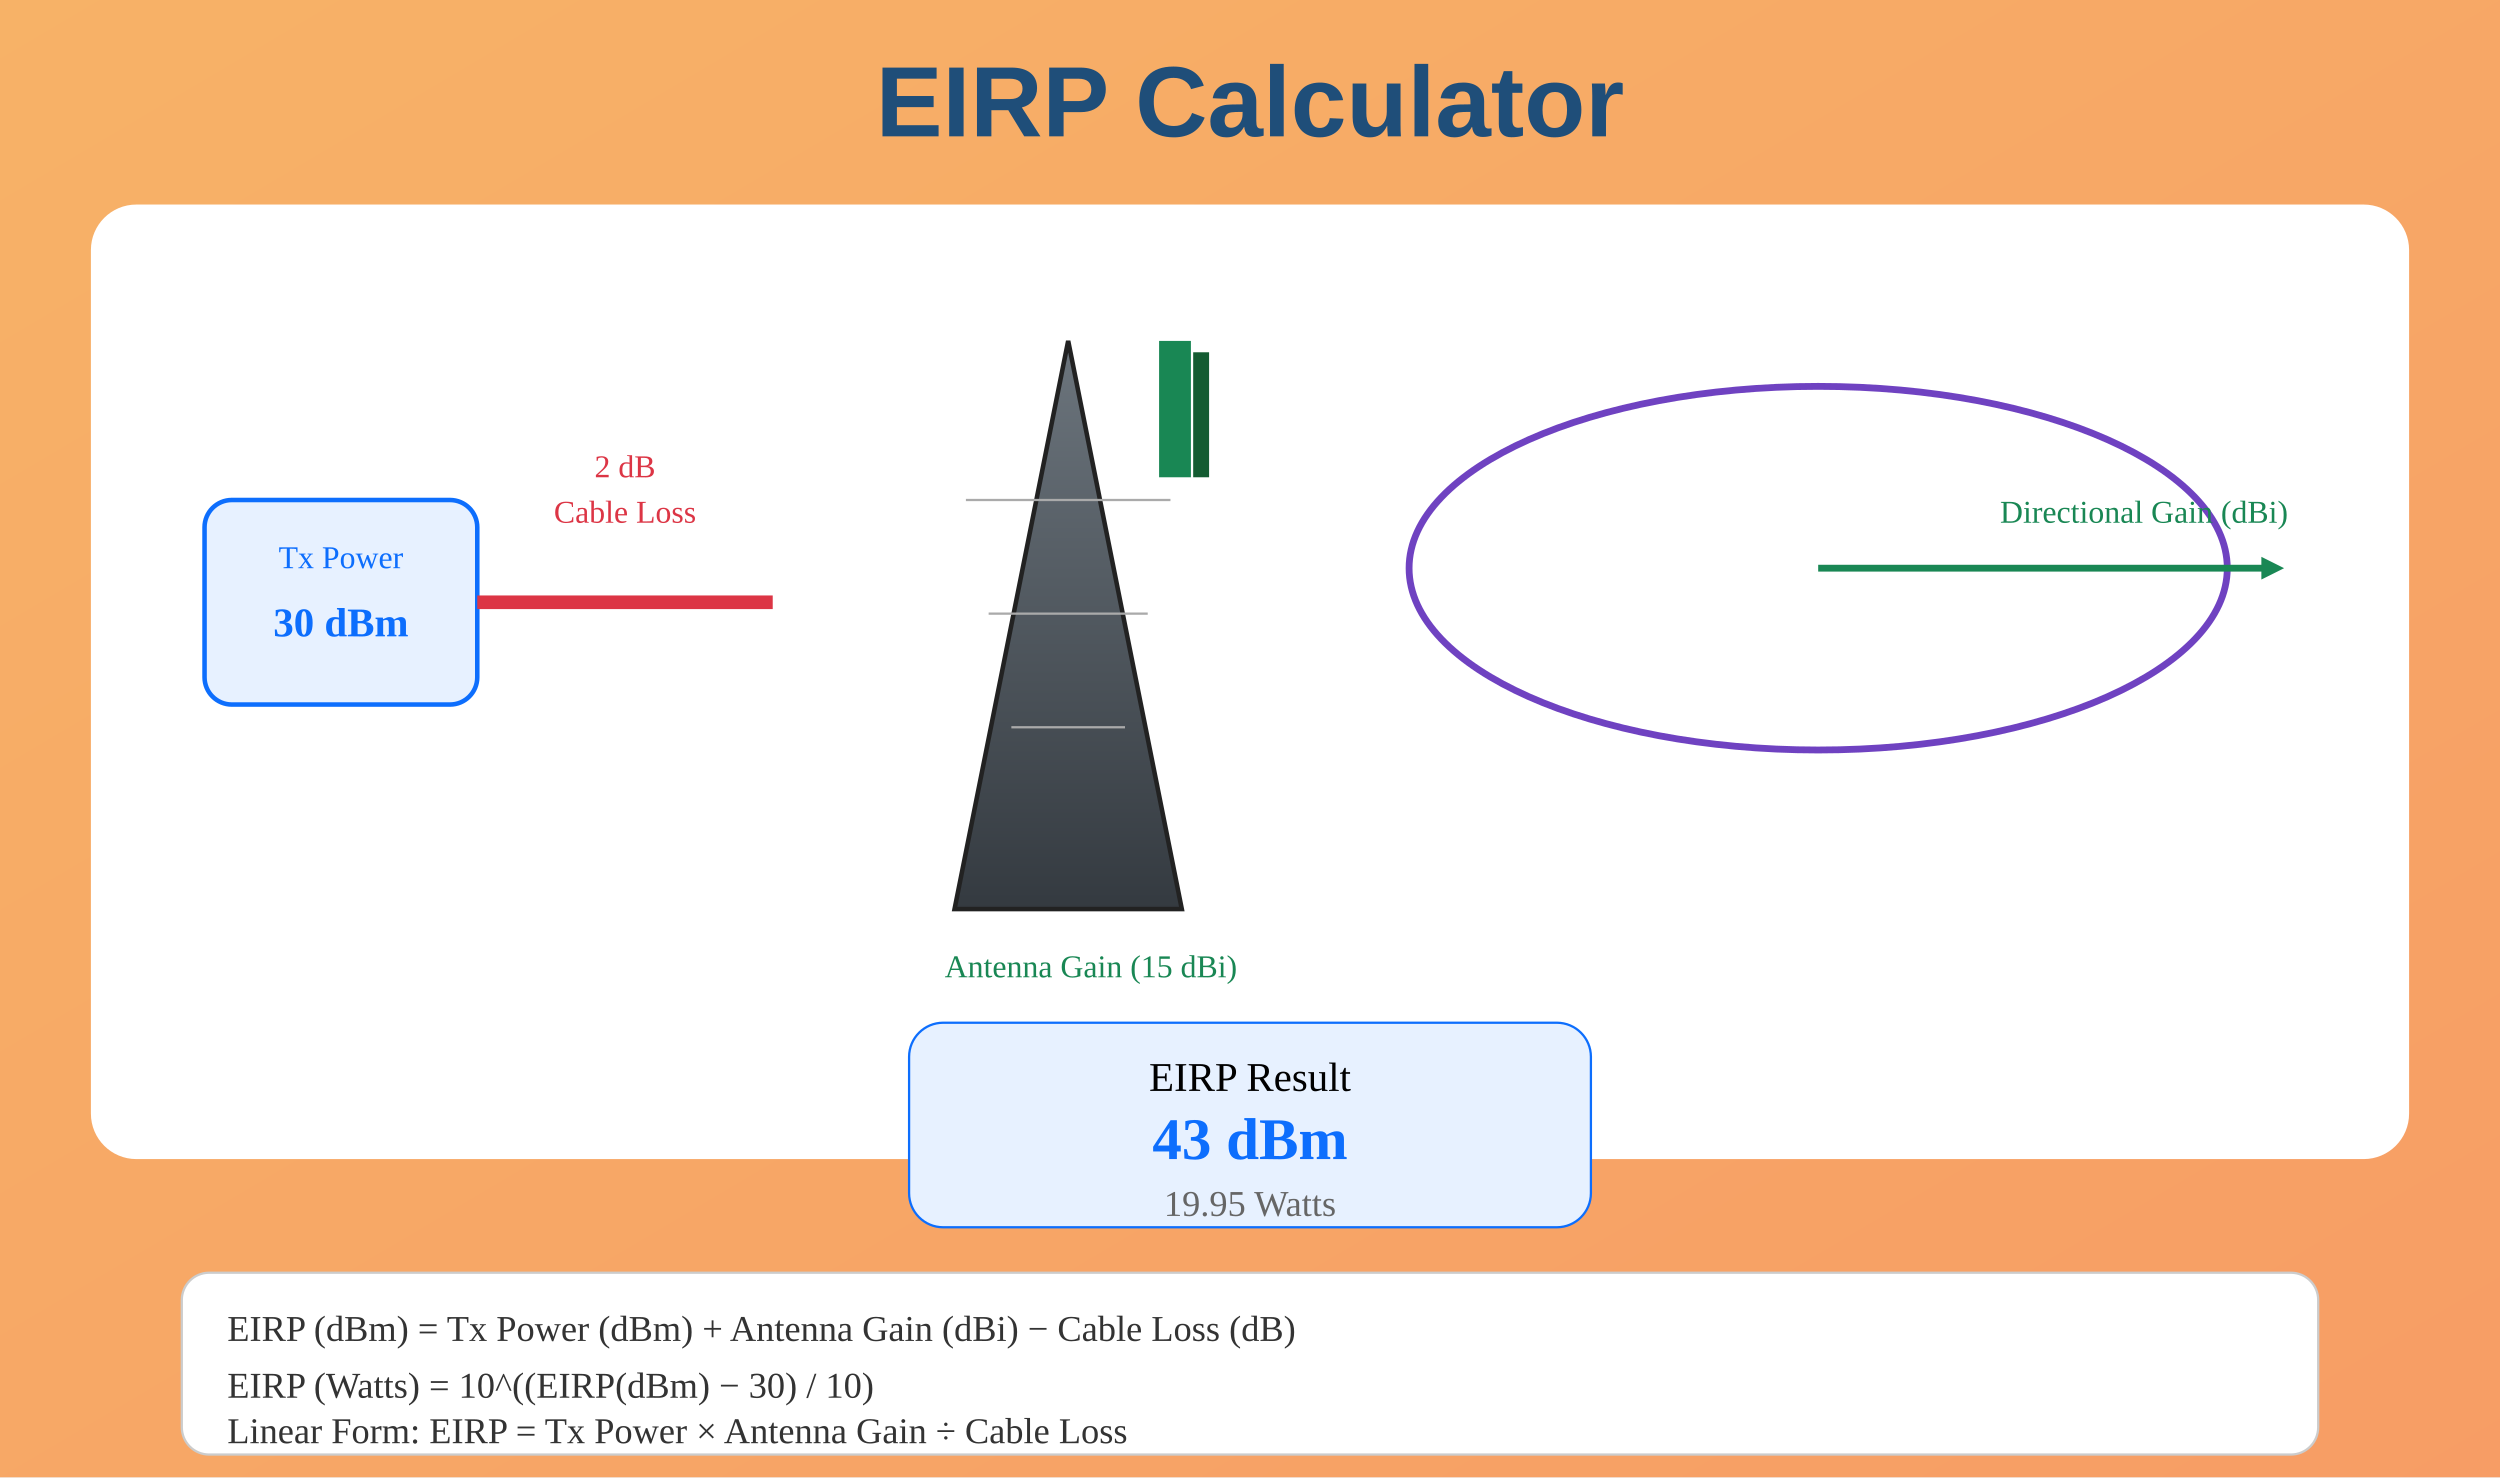
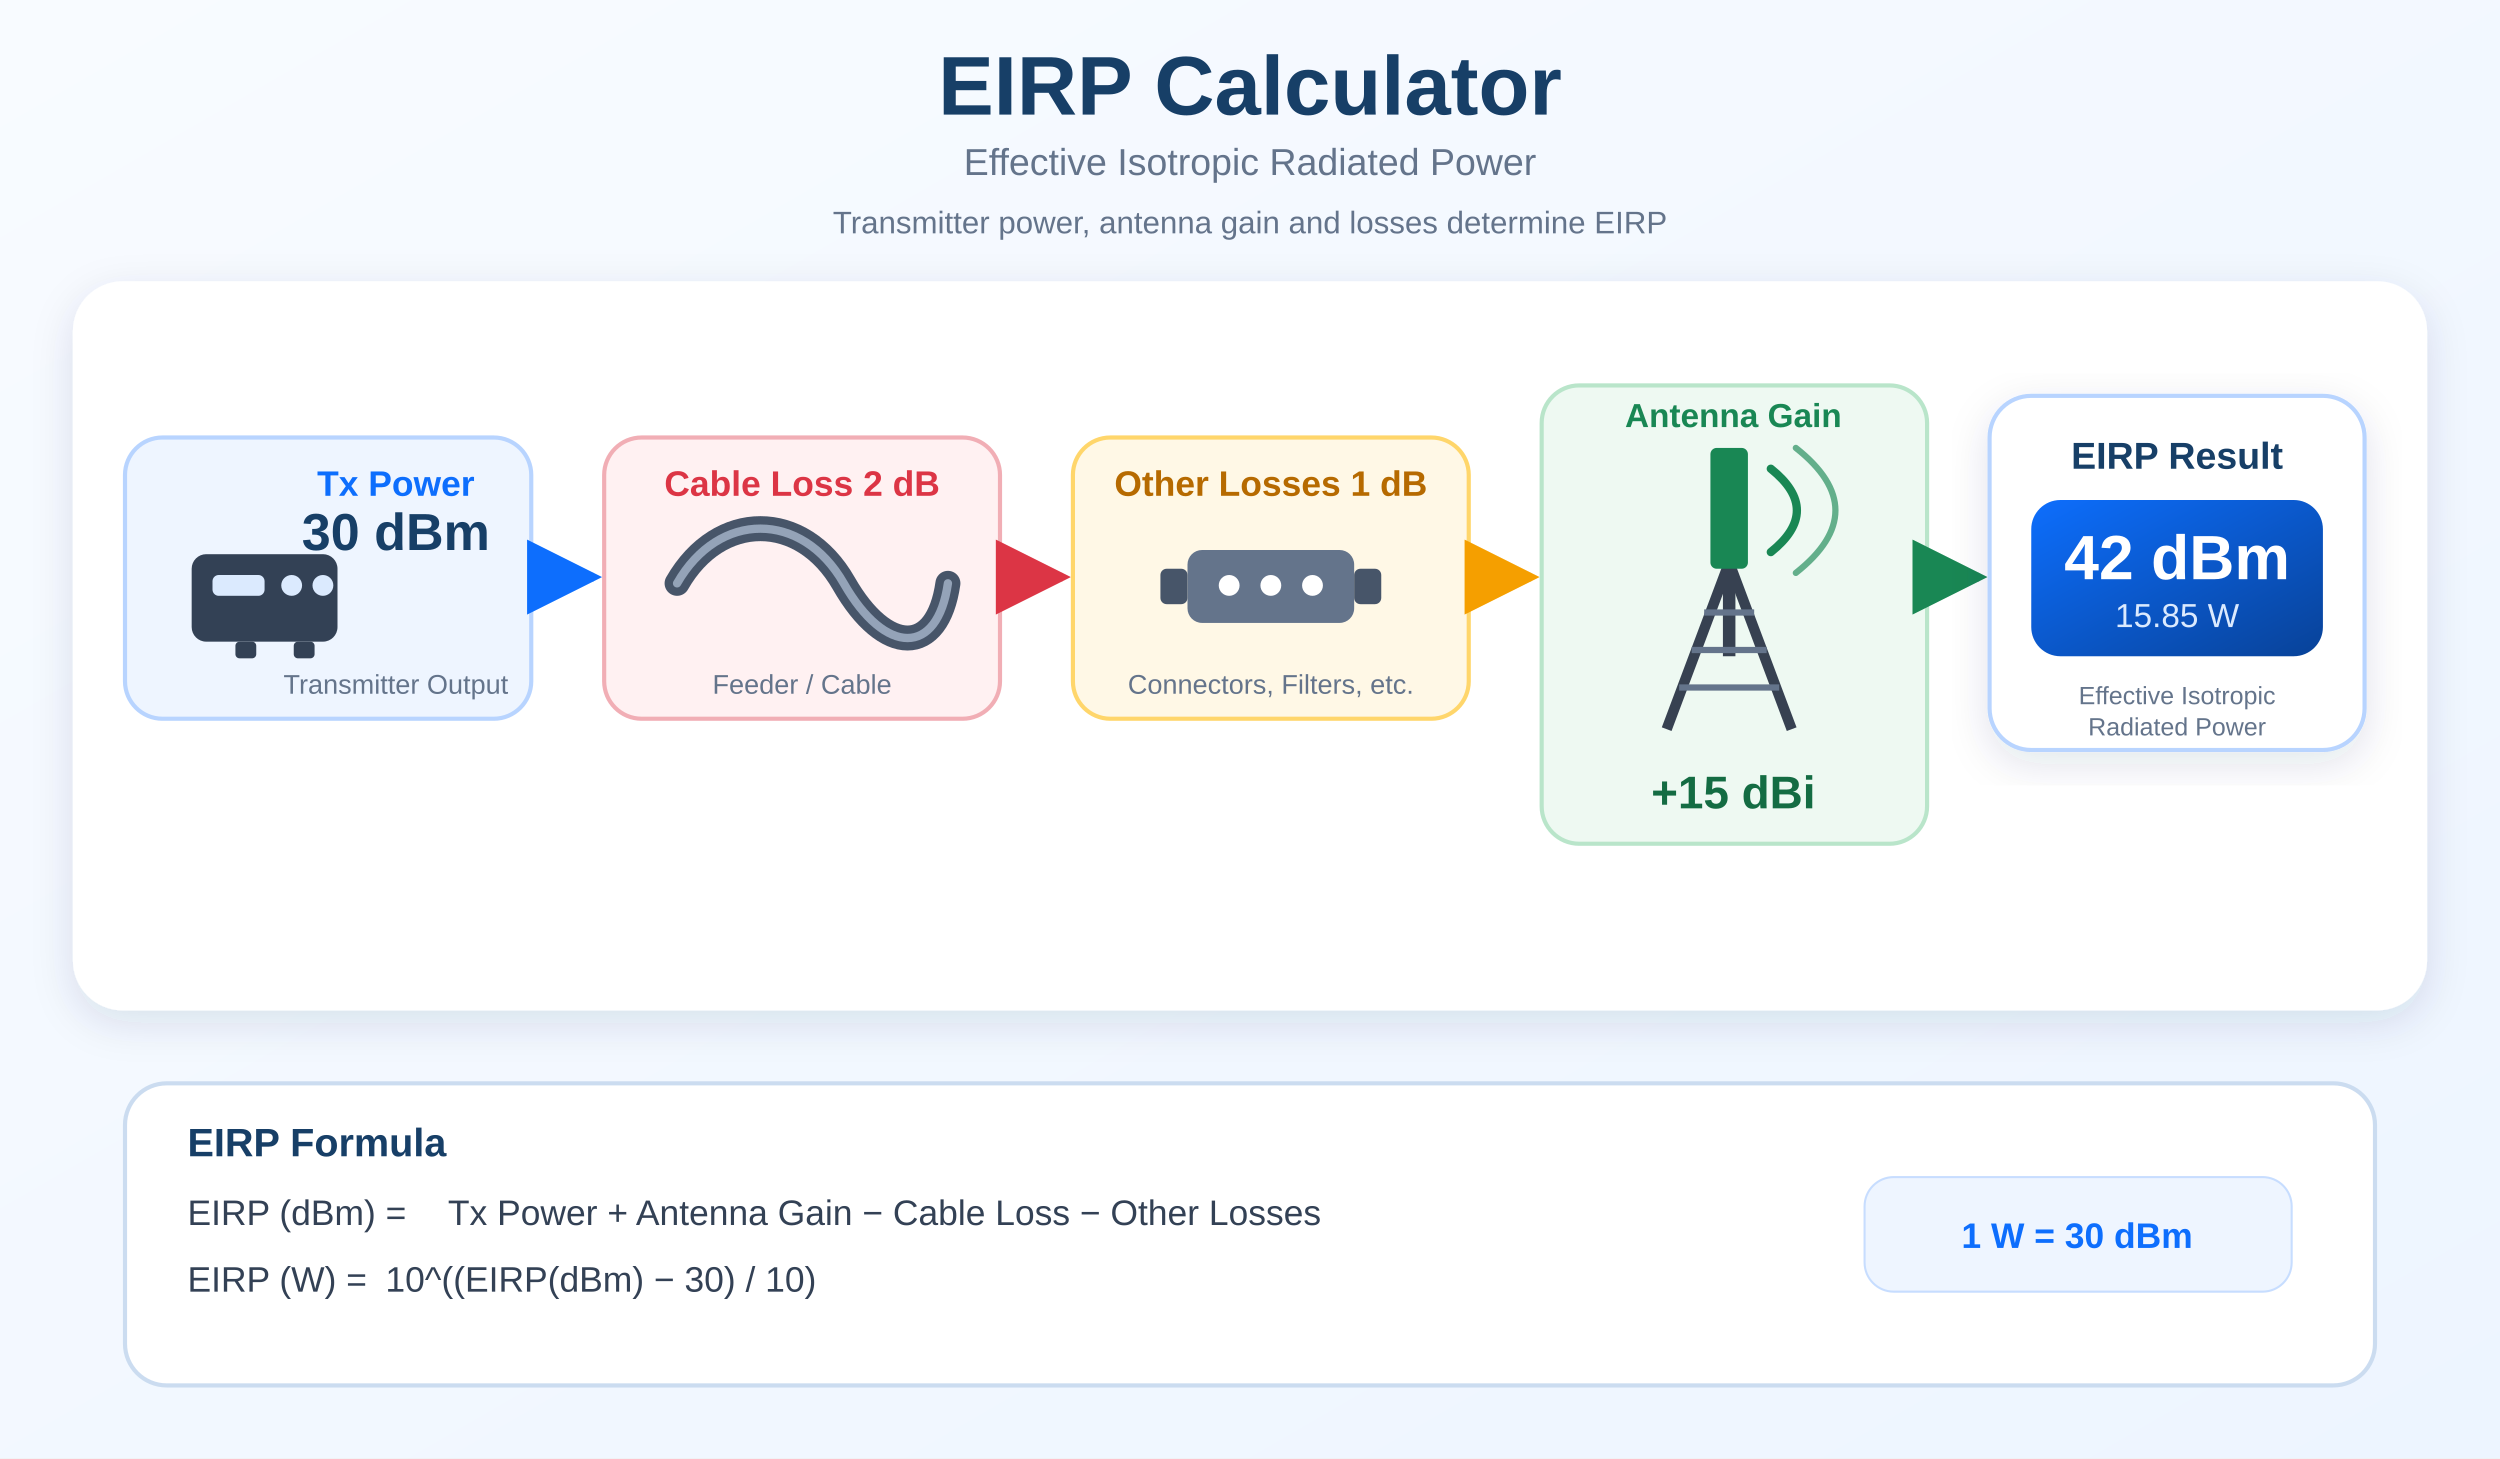
- <svg xmlns="http://www.w3.org/2000/svg" width="100%" height="100%" viewBox="0 0 1100 650">
+ <svg xmlns="http://www.w3.org/2000/svg" width="100%" height="100%" viewBox="0 0 1200 700" role="img" aria-labelledby="eirpTitle eirpDesc">
  <defs>
    <linearGradient id="bg" x1="0" y1="0" x2="1" y2="1">
-       <stop offset="0%" stop-color="#f7b267" />
-       <stop offset="100%" stop-color="#f79d65" />
+       <stop offset="0%" stop-color="#f8fbff" />
+       <stop offset="100%" stop-color="#edf5ff" />
    </linearGradient>
-     <linearGradient id="towerGrad" x1="0" y1="0" x2="0" y2="1">
-       <stop offset="0%" stop-color="#6c757d" />
-       <stop offset="100%" stop-color="#343a40" />
+     <linearGradient id="result" x1="0" y1="0" x2="1" y2="1">
+       <stop offset="0%" stop-color="#0d6efd" />
+       <stop offset="100%" stop-color="#084298" />
    </linearGradient>
+     <filter id="shadow">
+       <feDropShadow dx="0" dy="6" stdDeviation="10" flood-color="#1e3a5f" flood-opacity=".12" />
+     </filter>
+     <marker id="arrowBlue" markerWidth="9" markerHeight="9" refX="8" refY="4.5" orient="auto">
+       <path d="M0,0 L9,4.5 L0,9 Z" fill="#0d6efd" />
+     </marker>
+     <marker id="arrowRed" markerWidth="9" markerHeight="9" refX="8" refY="4.5" orient="auto">
+       <path d="M0,0 L9,4.5 L0,9 Z" fill="#dc3545" />
+     </marker>
+     <marker id="arrowOrange" markerWidth="9" markerHeight="9" refX="8" refY="4.5" orient="auto">
+       <path d="M0,0 L9,4.5 L0,9 Z" fill="#f59f00" />
+     </marker>
+     <marker id="arrowGreen" markerWidth="9" markerHeight="9" refX="8" refY="4.5" orient="auto">
+       <path d="M0,0 L9,4.5 L0,9 Z" fill="#198754" />
+     </marker>
  </defs>
-   <rect width="1100" height="650" fill="url(#bg)" />
-   <text x="50%" y="60" text-anchor="middle" font-size="44" font-weight="700" fill="#1f4e79" font-family="Arial">
+   <rect width="1200" height="700" fill="url(#bg)" />
+   <text x="600" y="55" text-anchor="middle" font-family="Arial, Helvetica, sans-serif" font-size="40" font-weight="700" fill="#173f67">
    EIRP Calculator
  </text>
-   <rect x="40" y="90" width="1020" height="420" rx="20" fill="#ffffff" />
-   <rect x="90" y="220" width="120" height="90" rx="12" fill="#e7f1ff" stroke="#0d6efd" stroke-width="2" />
-   <text x="150" y="250" text-anchor="middle" font-size="14" fill="#0d6efd">Tx Power</text>
-   <text x="150" y="280" text-anchor="middle" font-size="18" font-weight="700" fill="#0d6efd">30 dBm</text>
-   <line x1="210" y1="265" x2="340" y2="265" stroke="#dc3545" stroke-width="6" />
-   <text x="275" y="230" text-anchor="middle" font-size="14" fill="#dc3545">Cable Loss</text>
-   <text x="275" y="210" text-anchor="middle" font-size="14" fill="#dc3545">2 dB</text>
-   <polygon points="420,400 470,150 520,400" fill="url(#towerGrad)" stroke="#222" stroke-width="2" />
-   <line x1="445" y1="320" x2="495" y2="320" stroke="#aaa" />
-   <line x1="435" y1="270" x2="505" y2="270" stroke="#aaa" />
-   <line x1="425" y1="220" x2="515" y2="220" stroke="#aaa" />
-   <rect x="510" y="150" width="14" height="60" fill="#198754" />
-   <rect x="525" y="155" width="7" height="55" fill="#145c32" />
-   <text x="480" y="430" text-anchor="middle" font-size="14" fill="#198754">
-     Antenna Gain (15 dBi)
+   <text x="600" y="84" text-anchor="middle" font-family="Arial, Helvetica, sans-serif" font-size="18" fill="#64748b">
+     Effective Isotropic Radiated Power
  </text>
-   <ellipse cx="800" cy="250" rx="180" ry="80" fill="none" stroke="#6f42c1" stroke-width="3" />
-   <line x1="800" y1="250" x2="1000" y2="250" stroke="#198754" stroke-width="3" />
-   <polygon points="1005,250 995,245 995,255" fill="#198754" />
-   <text x="880" y="230" font-size="14" fill="#198754">
-     Directional Gain (dBi)
+   <text x="600" y="112" text-anchor="middle" font-family="Arial, Helvetica, sans-serif" font-size="15" fill="#64748b">
+     Transmitter power, antenna gain and losses determine EIRP
  </text>
-   <rect x="400" y="450" width="300" height="90" rx="15" fill="#e7f1ff" stroke="#0d6efd" />
-   <text x="550" y="480" text-anchor="middle" font-size="18">EIRP Result</text>
-   <text x="550" y="510" text-anchor="middle" font-size="26" font-weight="700" fill="#0d6efd">
-     43 dBm
+   <rect x="35" y="135" width="1130" height="350" rx="24" fill="#ffffff" filter="url(#shadow)" />
+   <rect x="60" y="210" width="195" height="135" rx="18" fill="#eef5ff" stroke="#b8d4ff" stroke-width="2" />
+   <rect x="92" y="266" width="70" height="42" rx="7" fill="#334155" />
+   <rect x="102" y="276" width="25" height="10" rx="3" fill="#dbeafe" />
+   <circle cx="140" cy="281" r="5" fill="#dbeafe" />
+   <circle cx="155" cy="281" r="5" fill="#dbeafe" />
+   <rect x="113" y="308" width="10" height="8" rx="2" fill="#334155" />
+   <rect x="141" y="308" width="10" height="8" rx="2" fill="#334155" />
+   <text x="190" y="238" text-anchor="middle" font-family="Arial, Helvetica, sans-serif" font-size="17" font-weight="700" fill="#0d6efd">
+     Tx Power
  </text>
-   <text x="550" y="535" text-anchor="middle" font-size="16" fill="#666">
-     19.95 Watts
+   <text x="190" y="264" text-anchor="middle" font-family="Arial, Helvetica, sans-serif" font-size="25" font-weight="700" fill="#173f67">
+     30 dBm
  </text>
-   <rect x="80" y="560" width="940" height="80" rx="12" fill="#ffffff" stroke="#ccc" />
-   <text x="100" y="590" font-size="16" fill="#333">
-     EIRP (dBm) = Tx Power (dBm) + Antenna Gain (dBi) − Cable Loss (dB)
+   <text x="190" y="333" text-anchor="middle" font-family="Arial, Helvetica, sans-serif" font-size="13" fill="#64748b">
+     Transmitter Output
  </text>
-   <text x="100" y="615" font-size="16" fill="#333">
-     EIRP (Watts) = 10^((EIRP(dBm) − 30) / 10)
+   <line x1="255" y1="277" x2="285" y2="277" stroke="#0d6efd" stroke-width="4" marker-end="url(#arrowBlue)" />
+   <rect x="290" y="210" width="190" height="135" rx="18" fill="#fff1f2" stroke="#f1aeb5" stroke-width="2" />
+   <path d="M325 280            C345 245 385 245 405 280            C425 315 450 315 455 280" fill="none" stroke="#475569" stroke-width="12" stroke-linecap="round" />
+   <path d="M325 280            C345 245 385 245 405 280            C425 315 450 315 455 280" fill="none" stroke="#94a3b8" stroke-width="4" stroke-linecap="round" />
+   <text x="385" y="238" text-anchor="middle" font-family="Arial, Helvetica, sans-serif" font-size="17" font-weight="700" fill="#dc3545">
+     Cable Loss 2 dB
  </text>
-   <text x="100" y="635" font-size="16" fill="#333">
-     Linear Form: EIRP = Tx Power × Antenna Gain ÷ Cable Loss
+   <text x="385" y="333" text-anchor="middle" font-family="Arial, Helvetica, sans-serif" font-size="13" fill="#64748b">
+     Feeder / Cable
+   </text>
+   <line x1="480" y1="277" x2="510" y2="277" stroke="#dc3545" stroke-width="4" marker-end="url(#arrowRed)" />
+   <rect x="515" y="210" width="190" height="135" rx="18" fill="#fff8e6" stroke="#ffd66b" stroke-width="2" />
+   <rect x="570" y="264" width="80" height="35" rx="7" fill="#64748b" />
+   <rect x="557" y="273" width="13" height="17" rx="3" fill="#475569" />
+   <rect x="650" y="273" width="13" height="17" rx="3" fill="#475569" />
+   <circle cx="590" cy="281" r="5" fill="#ffffff" />
+   <circle cx="610" cy="281" r="5" fill="#ffffff" />
+   <circle cx="630" cy="281" r="5" fill="#ffffff" />
+   <text x="610" y="238" text-anchor="middle" font-family="Arial, Helvetica, sans-serif" font-size="17" font-weight="700" fill="#b66a00">
+     Other Losses 1 dB
+   </text>
+   <text x="610" y="333" text-anchor="middle" font-family="Arial, Helvetica, sans-serif" font-size="13" fill="#64748b">
+     Connectors, Filters, etc.
+   </text>
+   <line x1="705" y1="277" x2="735" y2="277" stroke="#f59f00" stroke-width="4" marker-end="url(#arrowOrange)" />
+   <rect x="740" y="185" width="185" height="220" rx="18" fill="#eef9f2" stroke="#b9e5ca" stroke-width="2" />
+   <line x1="830" y1="315" x2="830" y2="220" stroke="#374151" stroke-width="6" />
+   <path d="M800 350 L830 270 L860 350" fill="none" stroke="#374151" stroke-width="5" stroke-linejoin="round" />
+   <line x1="806" y1="330" x2="854" y2="330" stroke="#64748b" stroke-width="3" />
+   <line x1="812" y1="312" x2="848" y2="312" stroke="#64748b" stroke-width="3" />
+   <line x1="818" y1="294" x2="842" y2="294" stroke="#64748b" stroke-width="3" />
+   <rect x="821" y="215" width="18" height="58" rx="3" fill="#198754" />
+   <path d="M850 225 Q875 245 850 265" fill="none" stroke="#198754" stroke-width="4" stroke-linecap="round" />
+   <path d="M862 215 Q900 245 862 275" fill="none" stroke="#198754" stroke-width="3" stroke-linecap="round" opacity=".65" />
+   <text x="832" y="205" text-anchor="middle" font-family="Arial, Helvetica, sans-serif" font-size="16" font-weight="700" fill="#198754">
+     Antenna Gain
+   </text>
+   <text x="832" y="388" text-anchor="middle" font-family="Arial, Helvetica, sans-serif" font-size="22" font-weight="700" fill="#146c43">
+     +15 dBi
+   </text>
+   <line x1="925" y1="277" x2="950" y2="277" stroke="#198754" stroke-width="4" marker-end="url(#arrowGreen)" />
+   <rect x="955" y="190" width="180" height="170" rx="20" fill="#ffffff" stroke="#b8d4ff" stroke-width="2" filter="url(#shadow)" />
+   <text x="1045" y="225" text-anchor="middle" font-family="Arial, Helvetica, sans-serif" font-size="18" font-weight="700" fill="#173f67">
+     EIRP Result
+   </text>
+   <rect x="975" y="240" width="140" height="75" rx="14" fill="url(#result)" />
+   <text x="1045" y="278" text-anchor="middle" font-family="Arial, Helvetica, sans-serif" font-size="30" font-weight="700" fill="#ffffff">
+     42 dBm
+   </text>
+   <text x="1045" y="301" text-anchor="middle" font-family="Arial, Helvetica, sans-serif" font-size="16" fill="#dbeafe">
+     15.85 W
+   </text>
+   <text x="1045" y="338" text-anchor="middle" font-family="Arial, Helvetica, sans-serif" font-size="12" fill="#64748b">
+     Effective Isotropic
+   </text>
+   <text x="1045" y="353" text-anchor="middle" font-family="Arial, Helvetica, sans-serif" font-size="12" fill="#64748b">
+     Radiated Power
+   </text>
+   <rect x="60" y="520" width="1080" height="145" rx="20" fill="#ffffff" stroke="#cbdcf0" stroke-width="2" />
+   <text x="90" y="555" font-family="Arial, Helvetica, sans-serif" font-size="19" font-weight="700" fill="#173f67">
+     EIRP Formula
+   </text>
+   <text x="90" y="588" font-family="Arial, Helvetica, sans-serif" font-size="17" fill="#334155">
+     EIRP (dBm) =
+   </text>
+   <text x="215" y="588" font-family="Arial, Helvetica, sans-serif" font-size="17" fill="#334155">
+     Tx Power + Antenna Gain − Cable Loss − Other Losses
+   </text>
+   <text x="90" y="620" font-family="Arial, Helvetica, sans-serif" font-size="17" fill="#334155">
+     EIRP (W) =
+   </text>
+   <text x="185" y="620" font-family="Arial, Helvetica, sans-serif" font-size="17" fill="#334155">
+     10^((EIRP(dBm) − 30) / 10)
+   </text>
+   <rect x="895" y="565" width="205" height="55" rx="14" fill="#eef5ff" stroke="#c7ddff" />
+   <text x="997" y="599" text-anchor="middle" font-family="Arial, Helvetica, sans-serif" font-size="17" font-weight="700" fill="#0d6efd">
+     1 W = 30 dBm
  </text>
</svg>
